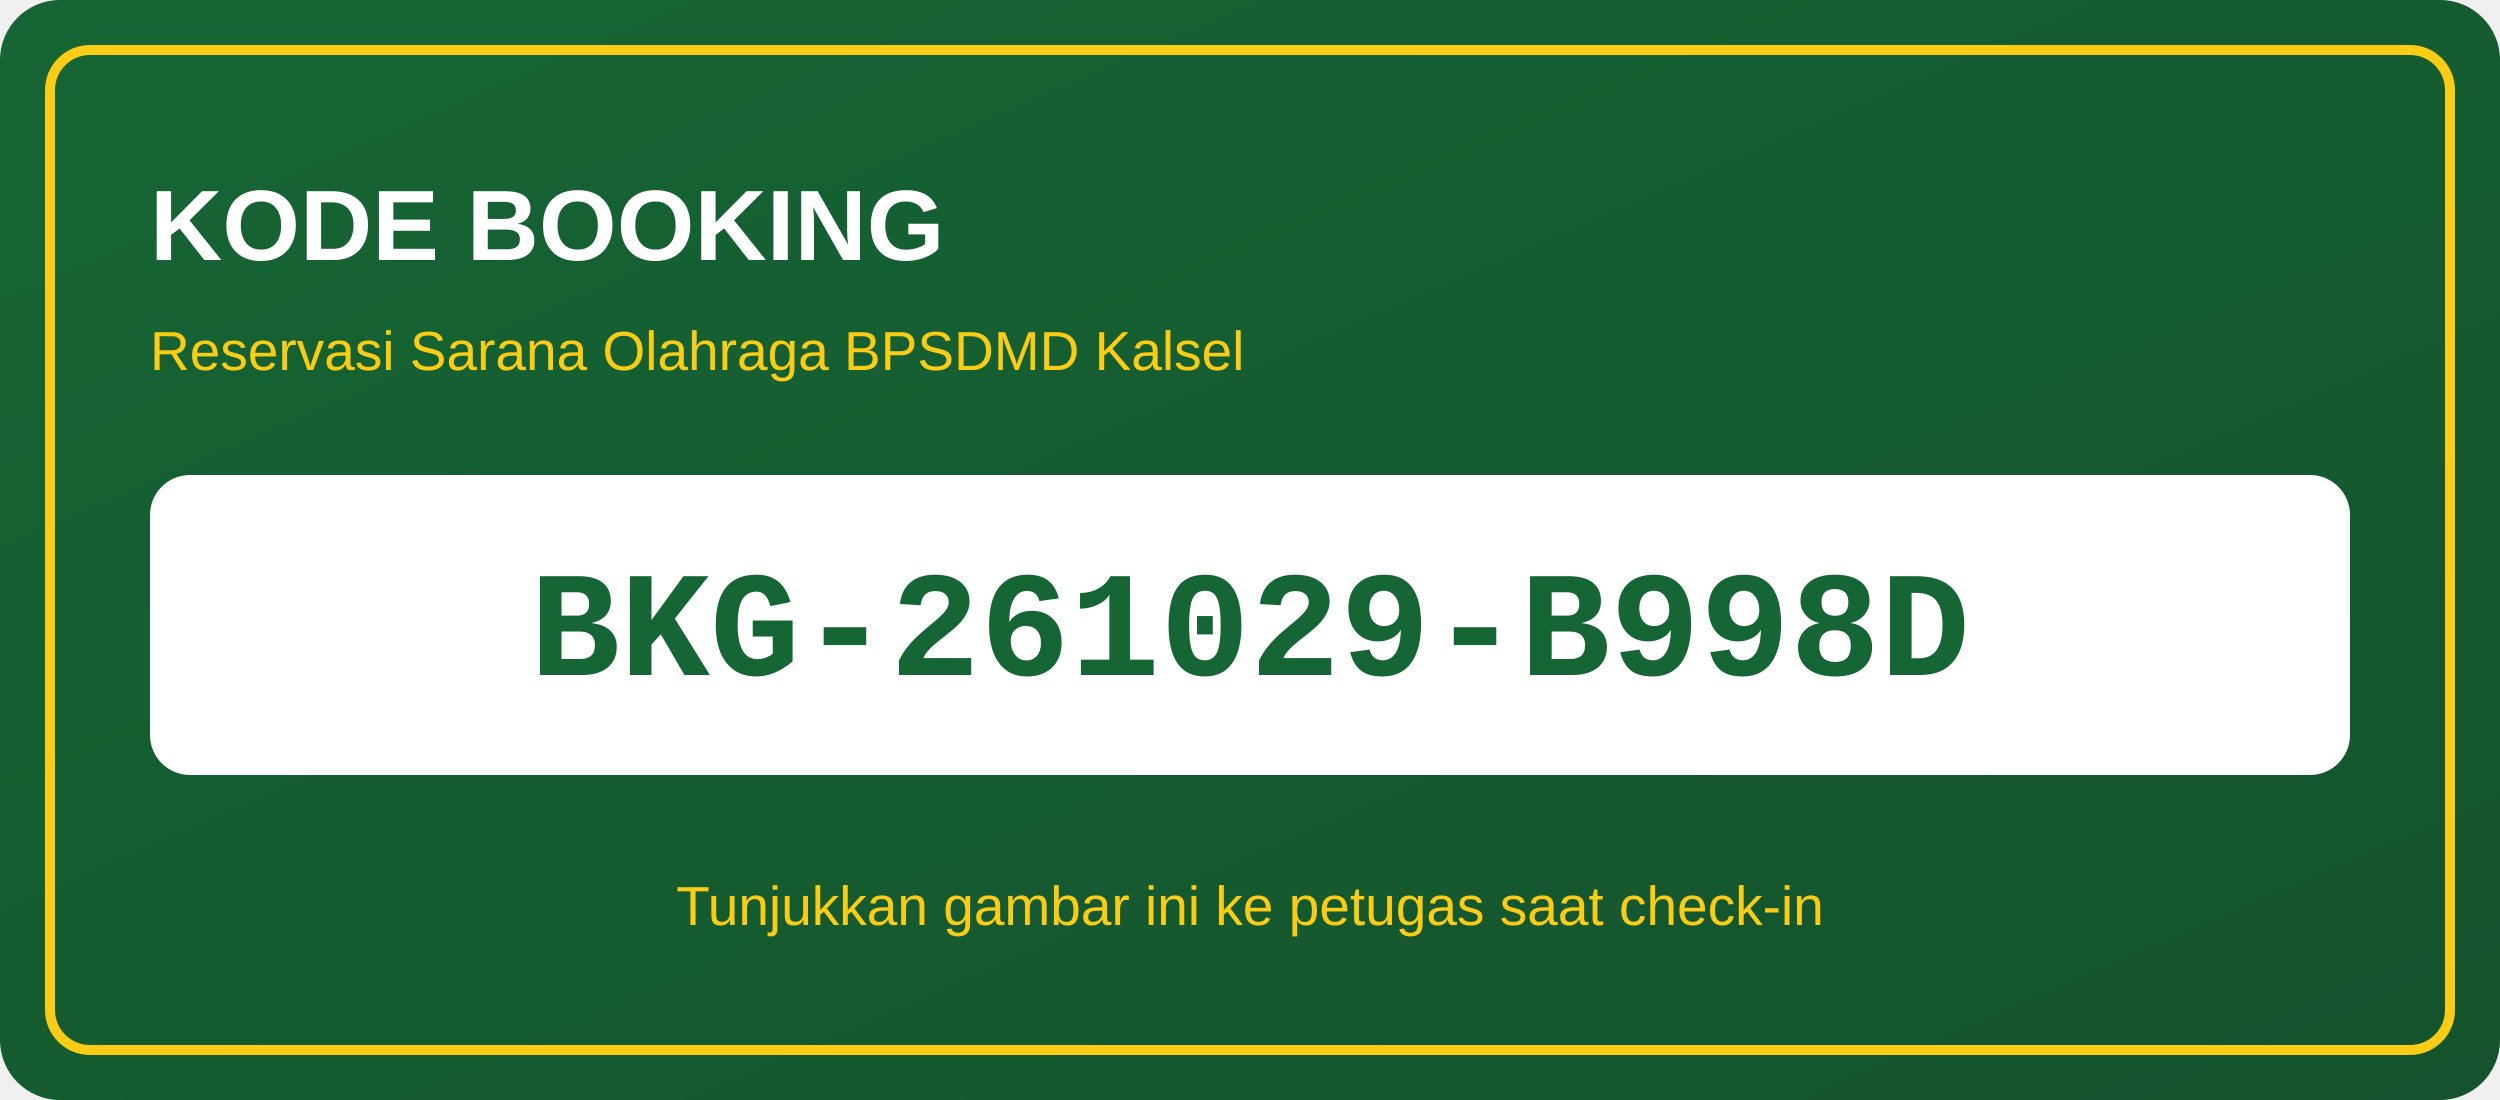
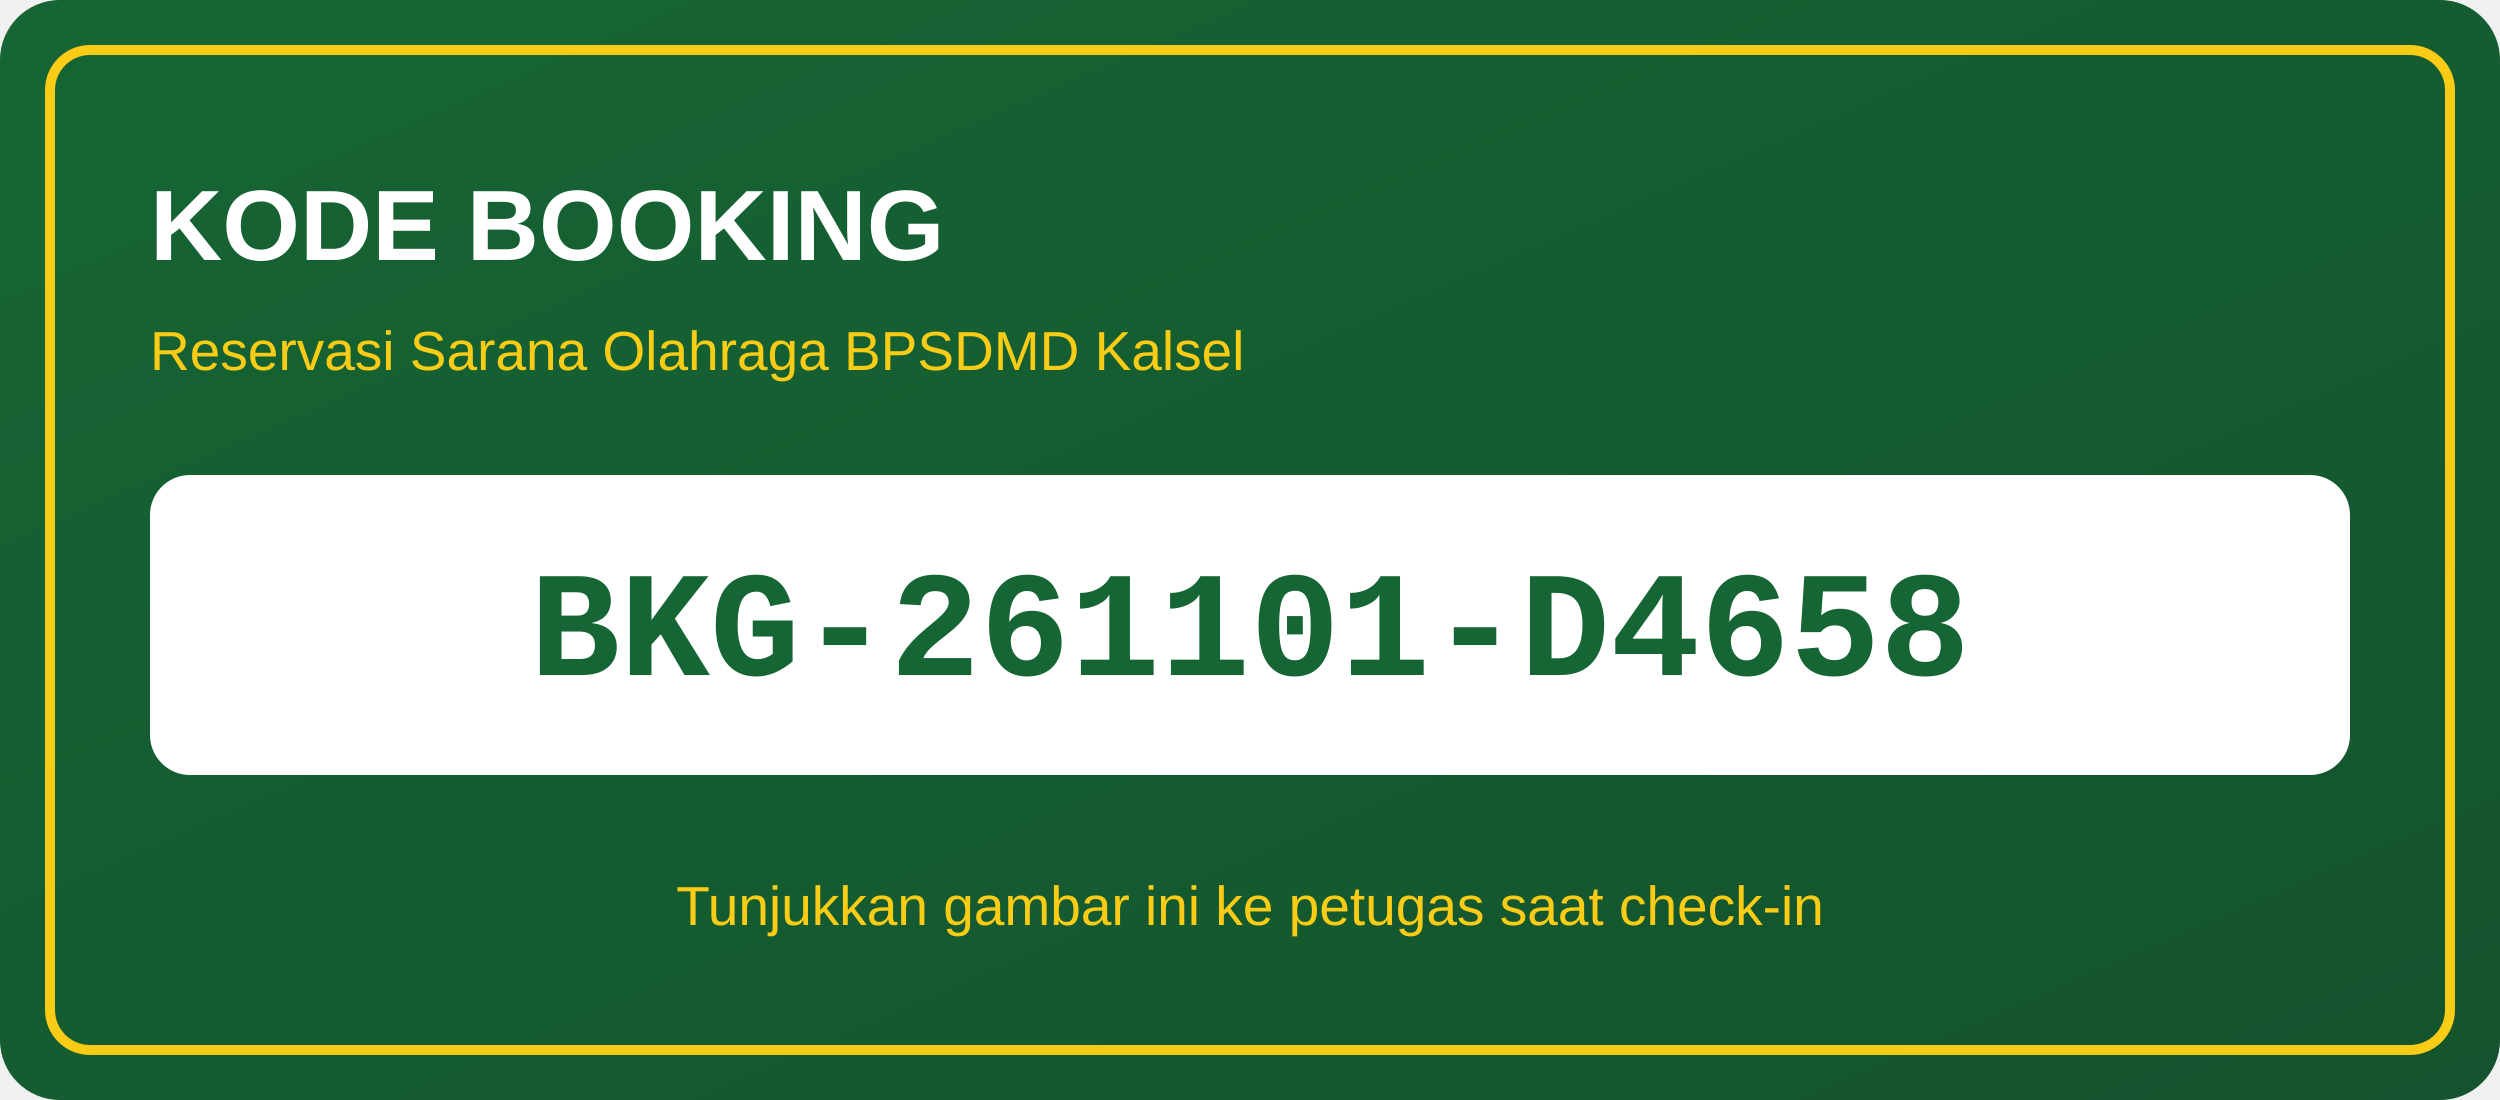
<svg xmlns="http://www.w3.org/2000/svg" width="500" height="220" viewBox="0 0 500 220">
  <defs>
    <linearGradient id="bg" x1="0" y1="0" x2="1" y2="1">
      <stop offset="0%" stop-color="#166534" />
      <stop offset="100%" stop-color="#14532d" />
    </linearGradient>
  </defs>
  <rect width="500" height="220" fill="url(#bg)" rx="12" />
  <rect x="10" y="10" width="480" height="200" fill="none" stroke="#facc15" stroke-width="2" rx="8" />
  <text x="30" y="52" fill="#ffffff" font-family="Segoe UI, Arial, sans-serif" font-size="20" font-weight="bold">KODE BOOKING</text>
  <text x="30" y="74" fill="#facc15" font-family="Segoe UI, Arial, sans-serif" font-size="11">Reservasi Sarana Olahraga BPSDMD Kalsel</text>
  <rect x="30" y="95" width="440" height="60" fill="#ffffff" rx="8" />
-   <text x="250" y="135" fill="#166534" font-family="Courier New, monospace" font-size="30" font-weight="bold" text-anchor="middle">BKG-261029-B998D</text>
+   <text x="250" y="135" fill="#166534" font-family="Courier New, monospace" font-size="30" font-weight="bold" text-anchor="middle">BKG-261101-D4658</text>
  <text x="250" y="185" fill="#facc15" font-family="Segoe UI, Arial, sans-serif" font-size="11" text-anchor="middle">Tunjukkan gambar ini ke petugas saat check-in</text>
</svg>
